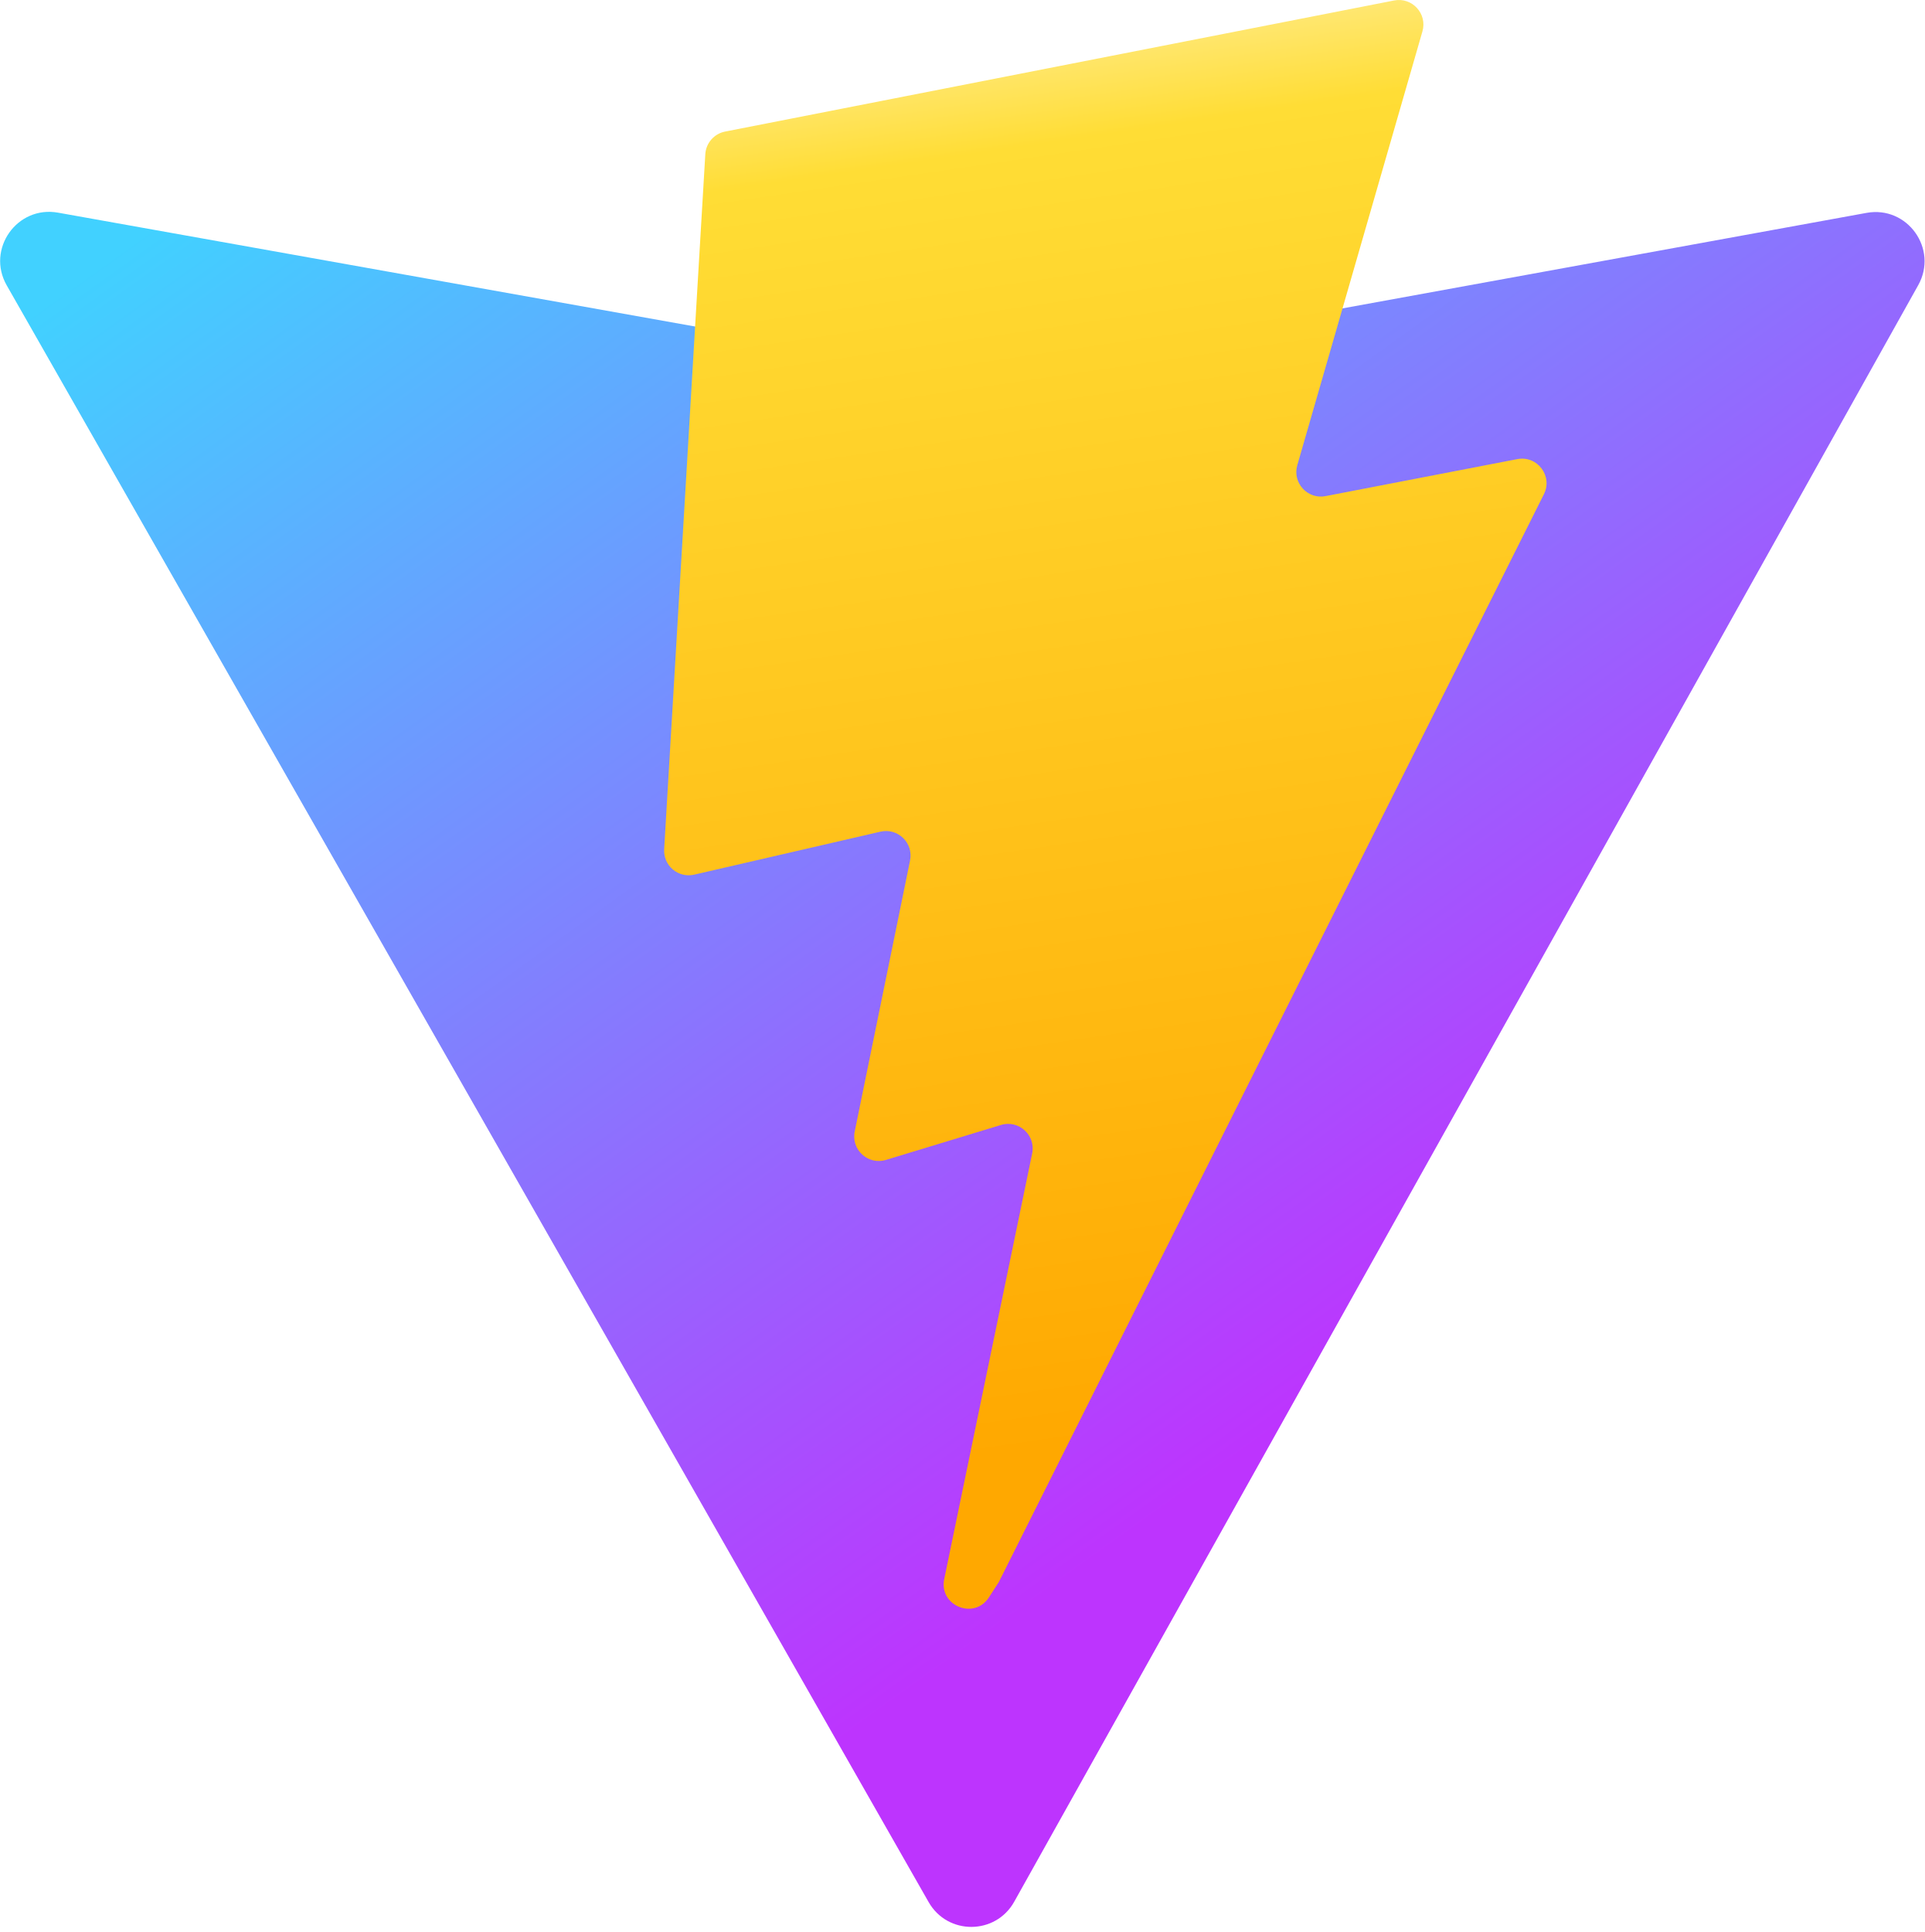
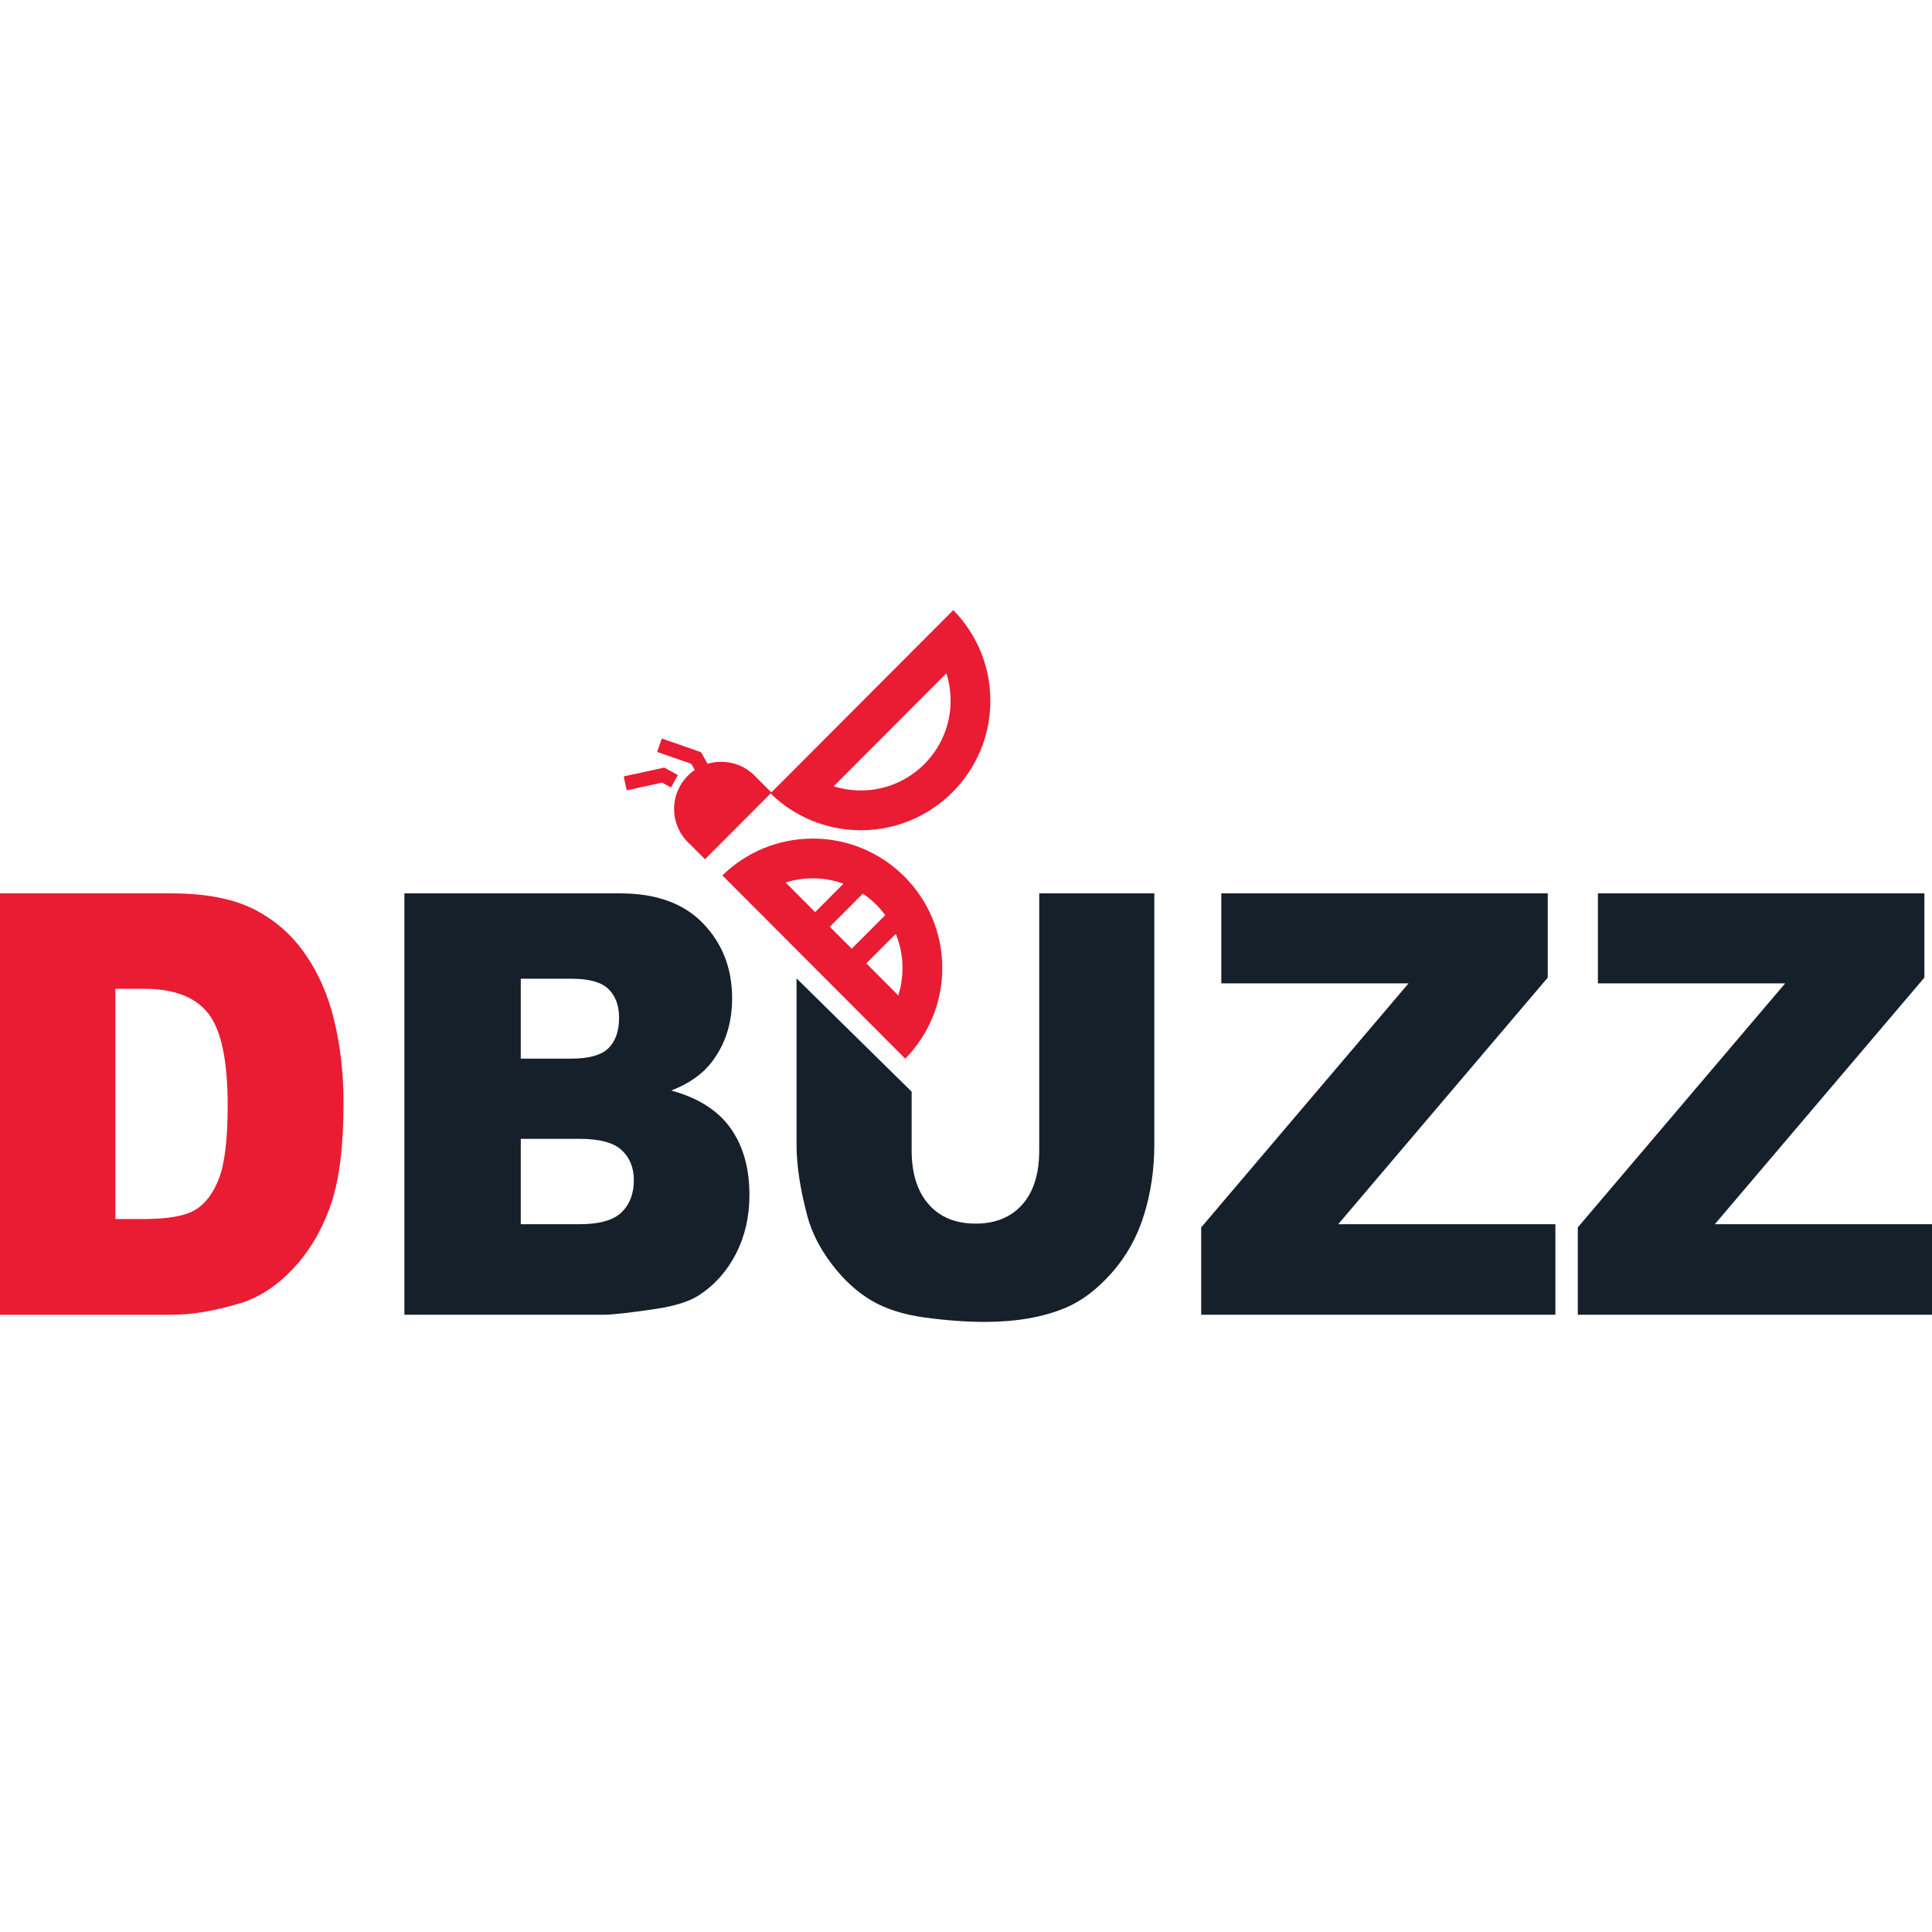
- <svg xmlns="http://www.w3.org/2000/svg" aria-hidden="true" role="img" class="iconify iconify--logos" width="31.88" height="32" preserveAspectRatio="xMidYMid meet" viewBox="0 0 256 257">
-   <defs>
-     <linearGradient id="IconifyId1813088fe1fbc01fb466" x1="-.828%" x2="57.636%" y1="7.652%" y2="78.411%">
-       <stop offset="0%" stop-color="#41D1FF" />
-       <stop offset="100%" stop-color="#BD34FE" />
-     </linearGradient>
-     <linearGradient id="IconifyId1813088fe1fbc01fb467" x1="43.376%" x2="50.316%" y1="2.242%" y2="89.03%">
-       <stop offset="0%" stop-color="#FFEA83" />
-       <stop offset="8.333%" stop-color="#FFDD35" />
-       <stop offset="100%" stop-color="#FFA800" />
-     </linearGradient>
-   </defs>
-   <path fill="url(#IconifyId1813088fe1fbc01fb466)" d="M255.153 37.938L134.897 252.976c-2.483 4.44-8.862 4.466-11.382.048L.875 37.958c-2.746-4.814 1.371-10.646 6.827-9.67l120.385 21.517a6.537 6.537 0 0 0 2.322-.004l117.867-21.483c5.438-.991 9.574 4.796 6.877 9.62Z" />
-   <path fill="url(#IconifyId1813088fe1fbc01fb467)" d="M185.432.063L96.44 17.501a3.268 3.268 0 0 0-2.634 3.014l-5.474 92.456a3.268 3.268 0 0 0 3.997 3.378l24.777-5.718c2.318-.535 4.413 1.507 3.936 3.838l-7.361 36.047c-.495 2.426 1.782 4.5 4.151 3.78l15.304-4.649c2.372-.72 4.652 1.36 4.15 3.788l-11.698 56.621c-.732 3.542 3.979 5.473 5.943 2.437l1.313-2.028l72.516-144.72c1.215-2.423-.88-5.186-3.54-4.672l-25.505 4.922c-2.396.462-4.435-1.77-3.759-4.114l16.646-57.705c.677-2.35-1.37-4.583-3.769-4.113Z" />
+ <svg xmlns="http://www.w3.org/2000/svg" id="a" height="32" width="32" version="1.1" viewBox="0 0 1074.9 396.03">
+   <path fill="#e91c33" d="m0 157.61h95.35c18.79 0 33.98 2.88 45.55 8.64s21.13 14.02 28.69 24.79 13.03 23.29 16.43 37.58 5.1 29.42 5.1 45.42c0 25.05-2.53 44.48-7.58 58.29s-12.07 25.37-21.04 34.7-18.61 15.54-28.9 18.63c-14.08 4.26-26.83 6.4-38.25 6.4h-95.35v-234.43zm64.18 53.09v128.09h15.73c13.41 0 22.95-1.68 28.62-5.04s10.11-9.22 13.32-17.59 4.82-21.93 4.82-40.7c0-24.84-3.59-41.84-10.77-51.01s-19.08-13.75-35.7-13.75h-16.01z" />
+   <path fill="#15202a" d="m224.99 157.61h120.14c20.02 0 35.4 5.6 46.12 16.79s16.08 25.05 16.08 41.58c0 13.86-3.83 25.75-11.48 35.66-5.1 6.61-12.56 11.83-22.39 15.67 14.92 4.05 25.9 11.01 32.94 20.87s10.56 22.26 10.56 37.18c0 12.15-2.5 23.08-7.51 32.78s-11.85 17.38-20.54 23.03c-5.38 3.52-13.51 6.08-24.37 7.68-14.45 2.13-24.04 3.2-28.76 3.2h-110.79v-234.43zm64.75 91.95h27.91c10.01 0 16.98-1.94 20.9-5.84 3.92-3.89 5.88-9.52 5.88-16.87 0-6.82-1.96-12.15-5.88-15.99s-10.75-5.76-20.47-5.76h-28.34zm0 92.11h32.73c11.05 0 18.84-2.21 23.38-6.64 4.53-4.42 6.8-10.37 6.8-17.83 0-6.93-2.24-12.5-6.73-16.71s-12.35-6.32-23.59-6.32h-32.59v47.49z" />
+   <path fill="#15202a" d="m679.49 157.61h181.63v46.86l-116.59 137.21h120.84v50.37h-197.07v-48.61l115.37-135.77h-104.18v-50.05z" />
+   <path fill="#15202a" d="m889.03 157.61h181.63v46.86l-116.59 137.21h120.84v50.37h-197.07v-48.61l115.37-135.77h-104.18v-50.05z" />
+   <g transform="translate(-207.34,-228.04)">
+     <path fill="#e91c33" d="m554.51 321.24c-0.24-0.51 0-0.71 0.61-0.84 5.55-1.18 11.1-2.4 16.64-3.61 1.6-0.35 3.2-0.69 4.79-1.05 0.26-0.06 0.48-0.03 0.71 0.1 2.26 1.26 4.53 2.51 6.8 3.75 0.34 0.18 0.38 0.33 0.19 0.67-1.13 2-2.24 4-3.33 6.03-0.23 0.44-0.42 0.38-0.77 0.19-1.3-0.74-2.62-1.45-3.93-2.19-0.31-0.18-0.6-0.25-0.97-0.17-3.95 0.87-7.9 1.72-11.85 2.58-2.29 0.5-4.57 0.99-6.85 1.5-0.39 0.09-0.56 0.03-0.65-0.4-0.44-2.16-0.92-4.31-1.41-6.55z" />
+     <path fill="#e91c33" d="m575.31 300.13c0.06-0.56 0.36-0.61 0.96-0.4 5.35 1.89 10.72 3.74 16.08 5.6 1.54 0.54 3.09 1.08 4.63 1.61 0.25 0.09 0.42 0.23 0.55 0.46 1.27 2.25 2.55 4.51 3.85 6.75 0.19 0.33 0.15 0.48-0.19 0.67-2 1.12-4 2.24-5.98 3.41-0.43 0.25-0.56 0.11-0.75-0.24-0.72-1.31-1.48-2.61-2.21-3.92-0.17-0.31-0.38-0.53-0.73-0.65-3.82-1.32-7.64-2.65-11.45-3.98-2.21-0.77-4.42-1.54-6.63-2.3-0.38-0.13-0.49-0.27-0.34-0.68 0.75-2.07 1.46-4.16 2.22-6.32z" />
+     <path fill="#e91c33" d="m659.56 377.27c27.52 0 49.91 22.39 49.91 49.91 0 5.24-0.81 10.36-2.36 15.22l-62.66-62.8c4.83-1.53 9.92-2.32 15.11-2.32m0-22.12c-19.58 0-37.33 7.82-50.31 20.49l101.74 101.97c12.74-12.99 20.6-30.79 20.6-50.43 0-39.78-32.25-72.03-72.03-72.03z" />
+     <path fill="#e91c33" d="m733.86 263.24c1.56 4.87 2.36 10 2.36 15.24 0 27.52-22.39 49.91-49.91 49.91-5.21 0-10.3-0.8-15.14-2.33l62.68-62.82m3.87-35.2-101.74 101.97c12.98 12.69 30.74 20.51 50.33 20.51 39.78 0 72.03-32.25 72.03-72.03 0-19.65-7.87-37.45-20.62-50.44z" />
+     <rect fill="#e91c33" transform="rotate(-45.06 673.18 391.89)" x="644.58" y="386.11" width="57.08" height="11.53" />
+     <rect fill="#e91c33" transform="rotate(-45.06 693.71 412.08)" x="665.11" y="406.3" width="57.08" height="11.53" />
+     <path fill="#e91c33" d="m588.75 355.81c0.83 0.97 1.74 1.87 2.7 2.71l8.13 8.14 37.01-37.09-9.18-9.2-1.57-1.57-0.05 0.05c-4.6-3.99-10.6-6.41-17.17-6.41-14.49 0-26.24 11.75-26.24 26.24 0 6.55 2.4 12.53 6.37 17.12z" />
+   </g>
+   <path fill="#15202a" d="m578.19 157.61v143c0 13-3.14 23.04-9.42 30.12s-14.95 10.62-26 10.62-19.86-3.59-26.14-10.79c-6.28-7.19-9.42-17.18-9.42-29.96v-32.67l-64.04-63.02v92.36c0 11.51 1.98 24.72 5.95 39.63 2.46 9.27 7.01 18.27 13.67 27.01s14 15.47 22.03 20.21 18.01 7.91 29.97 9.51c11.95 1.6 22.97 2.4 33.08 2.4 17.47 0 32.44-2.61 44.91-7.83 8.97-3.73 17.54-10.2 25.71-19.41 8.17-9.22 14.17-19.98 17.99-32.28s5.74-25.38 5.74-39.23v-139.67h-64.04z" />
</svg>
